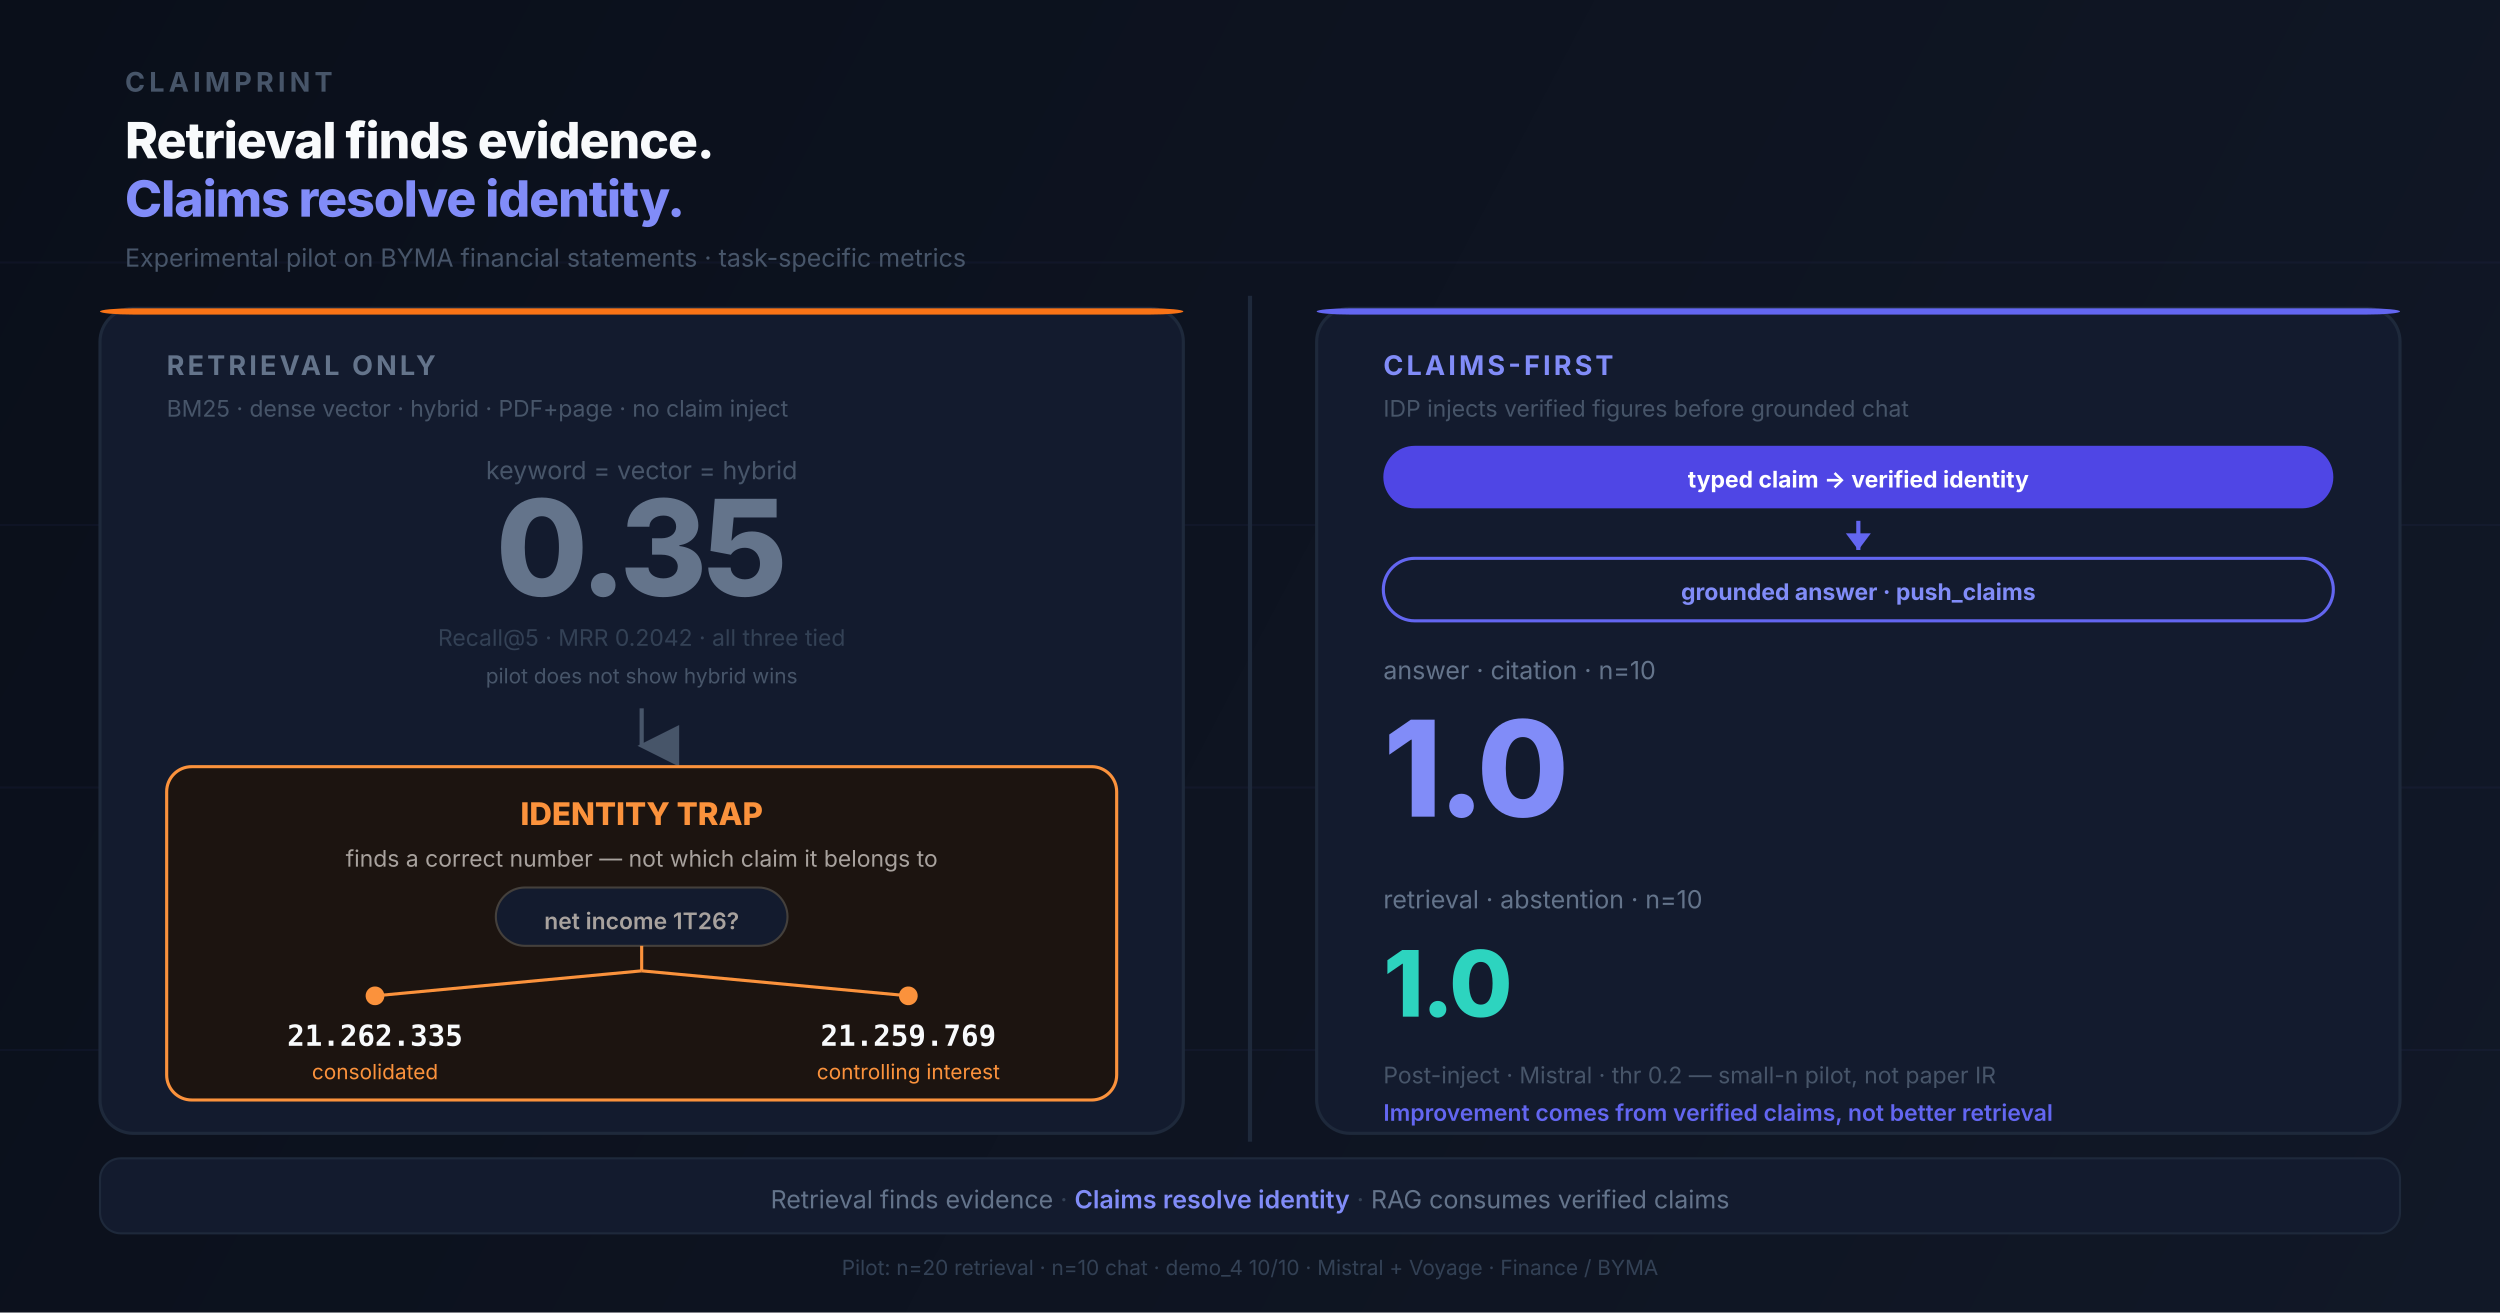
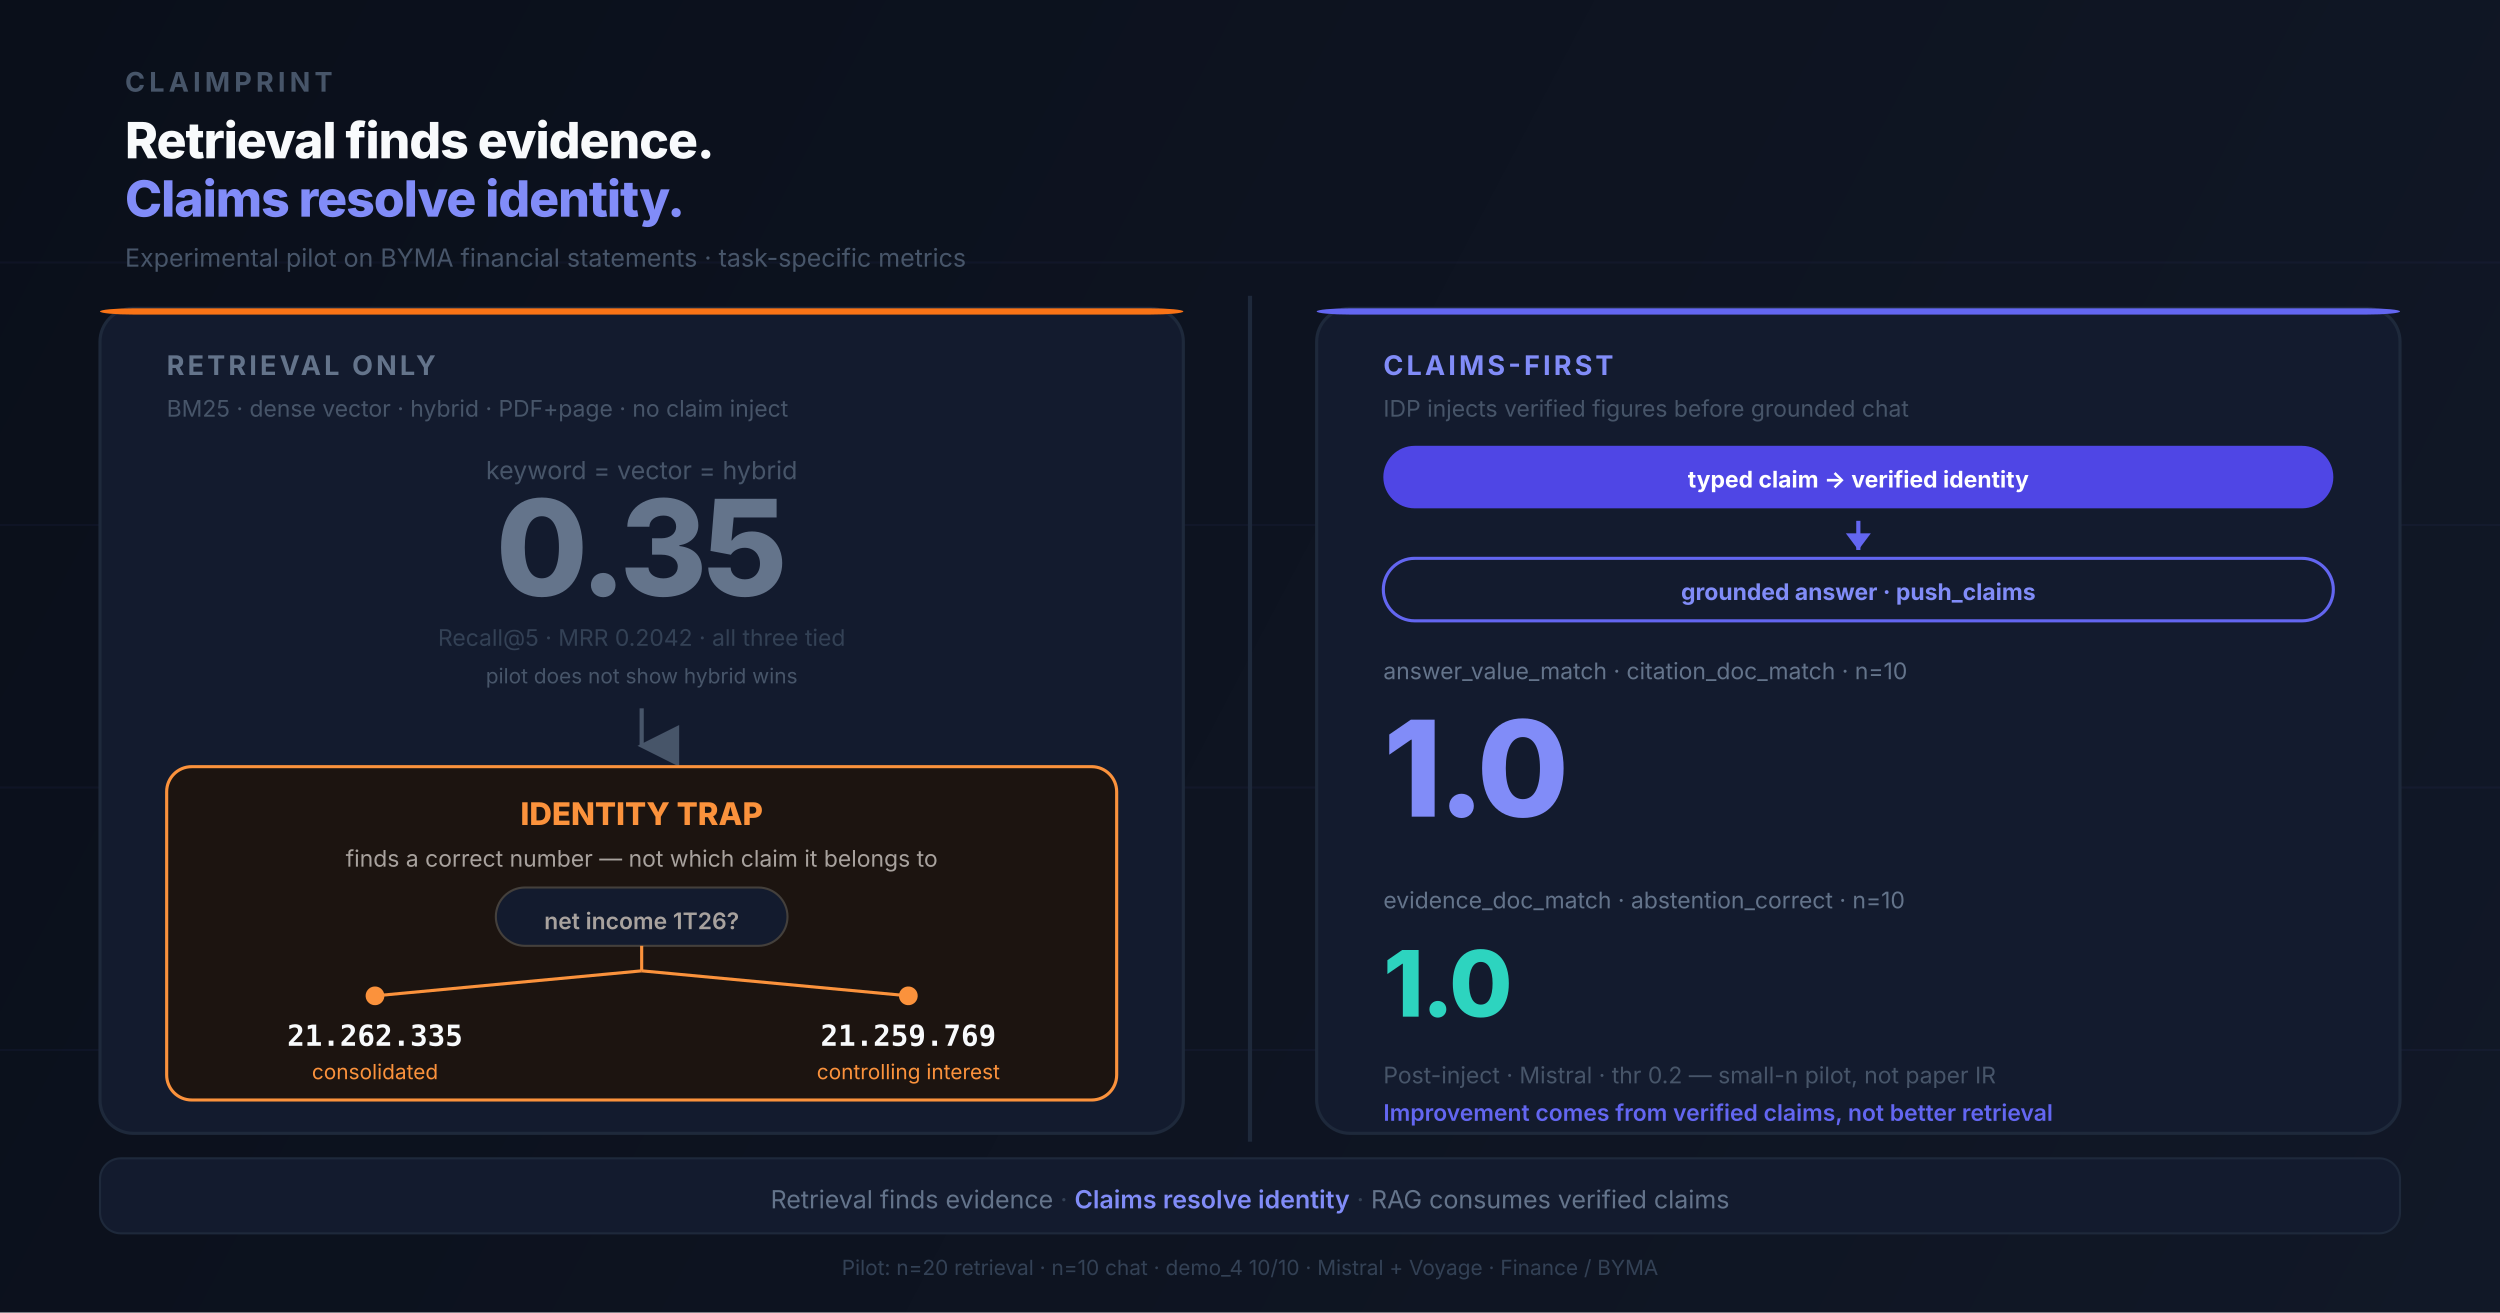
<svg xmlns="http://www.w3.org/2000/svg" viewBox="0 0 1200 630" width="1200" height="630" role="img" aria-labelledby="t d">
  <defs>
    <linearGradient id="bg" x1="0" y1="0" x2="1200" y2="630" gradientUnits="userSpaceOnUse">
      <stop offset="0%" stop-color="#0A0F1A" />
      <stop offset="100%" stop-color="#111827" />
    </linearGradient>
    <marker id="fork" markerWidth="8" markerHeight="8" refX="4" refY="4" orient="auto">
      <circle cx="4" cy="4" r="3" fill="#FB923C" />
    </marker>
    <marker id="arrD" markerWidth="10" markerHeight="10" refX="5" refY="9" orient="auto">
      <path d="M0,0 L5,10 L10,0 Z" fill="#475569" />
    </marker>
  </defs>
  <rect width="1200" height="630" fill="url(#bg)" />
  <g opacity="0.05" stroke="#6366F1" stroke-width="1">
    <line x1="0" y1="126" x2="1200" y2="126" />
    <line x1="0" y1="252" x2="1200" y2="252" />
    <line x1="0" y1="378" x2="1200" y2="378" />
    <line x1="0" y1="504" x2="1200" y2="504" />
  </g>
  <text x="60" y="44" font-family="Inter, system-ui, Segoe UI, sans-serif" font-size="13" font-weight="700" fill="#475569" letter-spacing="2">CLAIMPRINT</text>
  <text x="60" y="76" font-family="Inter, system-ui, sans-serif" font-size="24" font-weight="800" fill="#F8FAFC" letter-spacing="-0.5">Retrieval finds evidence.</text>
  <text x="60" y="104" font-family="Inter, system-ui, sans-serif" font-size="24" font-weight="800" fill="#818CF8" letter-spacing="-0.5">Claims resolve identity.</text>
  <text x="60" y="128" font-family="Inter, system-ui, sans-serif" font-size="12" fill="#475569">Experimental pilot on BYMA financial statements · task-specific metrics</text>
  <line x1="600" y1="142" x2="600" y2="548" stroke="#1E293B" stroke-width="2" />
  <g transform="translate(48, 148)">
    <rect x="0" y="0" width="520" height="396" rx="16" fill="#131B2E" stroke="#1E293B" stroke-width="1.5" />
    <rect x="0" y="0" width="520" height="3" rx="16" fill="#F97316" />
    <text x="32" y="32" font-family="Inter, system-ui, sans-serif" font-size="13" font-weight="700" fill="#64748B" letter-spacing="1.5">RETRIEVAL ONLY</text>
    <text x="32" y="52" font-family="Inter, system-ui, sans-serif" font-size="11" fill="#475569">BM25 · dense vector · hybrid · PDF+page · no claim inject</text>
    <text x="260" y="82" text-anchor="middle" font-family="Inter, system-ui, sans-serif" font-size="12" fill="#475569">keyword = vector = hybrid</text>
    <text x="260" y="138" text-anchor="middle" font-family="Inter, system-ui, sans-serif" font-size="64" font-weight="800" fill="#64748B" letter-spacing="-2">0.35</text>
    <text x="260" y="162" text-anchor="middle" font-family="Inter, system-ui, sans-serif" font-size="11" fill="#334155">Recall@5 · MRR 0.2042 · all three tied</text>
    <text x="260" y="180" text-anchor="middle" font-family="Inter, system-ui, sans-serif" font-size="10" fill="#475569">pilot does not show hybrid wins</text>
    <line x1="260" y1="192" x2="260" y2="210" stroke="#475569" stroke-width="2" marker-end="url(#arrD)" />
    <g transform="translate(32, 220)">
      <rect x="0" y="0" width="456" height="160" rx="12" fill="#1C1410" stroke="#FB923C" stroke-width="1.5" />
      <text x="228" y="28" text-anchor="middle" font-family="Inter, system-ui, sans-serif" font-size="15" font-weight="800" fill="#FB923C">IDENTITY TRAP</text>
      <text x="228" y="48" text-anchor="middle" font-family="Inter, system-ui, sans-serif" font-size="11" fill="#A8A29E">finds a correct number — not which claim it belongs to</text>
      <rect x="158" y="58" width="140" height="28" rx="14" fill="#131B2E" stroke="#44403C" stroke-width="1" />
      <text x="228" y="78" text-anchor="middle" font-family="Inter, system-ui, sans-serif" font-size="11" font-weight="600" fill="#A8A29E">net income 1T26?</text>
      <path d="M228 86 L228 98" stroke="#FB923C" stroke-width="1.5" />
      <path d="M228 98 L100 110" stroke="#FB923C" stroke-width="1.5" marker-end="url(#fork)" />
      <path d="M228 98 L356 110" stroke="#FB923C" stroke-width="1.5" marker-end="url(#fork)" />
      <text x="100" y="134" text-anchor="middle" font-family="ui-monospace, Consolas, monospace" font-size="14" font-weight="700" fill="#F8FAFC">21.262.335</text>
      <text x="100" y="150" text-anchor="middle" font-family="Inter, system-ui, sans-serif" font-size="10" fill="#FB923C">consolidated</text>
      <text x="356" y="134" text-anchor="middle" font-family="ui-monospace, Consolas, monospace" font-size="14" font-weight="700" fill="#F8FAFC">21.259.769</text>
      <text x="356" y="150" text-anchor="middle" font-family="Inter, system-ui, sans-serif" font-size="10" fill="#FB923C">controlling interest</text>
    </g>
  </g>
  <g transform="translate(632, 148)">
    <rect x="0" y="0" width="520" height="396" rx="16" fill="#131B2E" stroke="#1E293B" stroke-width="1.5" />
    <rect x="0" y="0" width="520" height="3" rx="16" fill="#6366F1" />
    <text x="32" y="32" font-family="Inter, system-ui, sans-serif" font-size="13" font-weight="700" fill="#818CF8" letter-spacing="1.5">CLAIMS-FIRST</text>
    <text x="32" y="52" font-family="Inter, system-ui, sans-serif" font-size="11" fill="#475569">IDP injects verified figures before grounded chat</text>
    <rect x="32" y="66" width="456" height="30" rx="15" fill="#4F46E5" />
    <text x="260" y="86" text-anchor="middle" font-family="Inter, system-ui, sans-serif" font-size="11" font-weight="700" fill="#FFFFFF">typed claim → verified identity</text>
    <line x1="260" y1="102" x2="260" y2="116" stroke="#6366F1" stroke-width="2" />
    <polygon points="260,116 254,108 266,108" fill="#6366F1" />
    <rect x="32" y="120" width="456" height="30" rx="15" fill="none" stroke="#6366F1" stroke-width="1.5" />
    <text x="260" y="140" text-anchor="middle" font-family="Inter, system-ui, sans-serif" font-size="11" font-weight="700" fill="#818CF8">grounded answer · push_claims</text>
-     <text x="32" y="178" font-family="Inter, system-ui, sans-serif" font-size="12" fill="#64748B">answer · citation · n=10</text>
+     <text x="32" y="178" font-family="Inter, system-ui, sans-serif" font-size="11" fill="#64748B">answer_value_match · citation_doc_match · n=10</text>
    <text x="32" y="244" font-family="Inter, system-ui, sans-serif" font-size="64" font-weight="800" fill="#818CF8" letter-spacing="-2">1.0</text>
-     <text x="32" y="288" font-family="Inter, system-ui, sans-serif" font-size="12" fill="#64748B">retrieval · abstention · n=10</text>
+     <text x="32" y="288" font-family="Inter, system-ui, sans-serif" font-size="11" fill="#64748B">evidence_doc_match · abstention_correct · n=10</text>
    <text x="32" y="340" font-family="Inter, system-ui, sans-serif" font-size="44" font-weight="800" fill="#2DD4BF" letter-spacing="-1">1.0</text>
    <text x="32" y="372" font-family="Inter, system-ui, sans-serif" font-size="11" fill="#475569">Post-inject · Mistral · thr 0.2 — small-n pilot, not paper IR</text>
    <text x="32" y="390" font-family="Inter, system-ui, sans-serif" font-size="11" font-weight="600" fill="#6366F1">Improvement comes from verified claims, not better retrieval</text>
  </g>
  <g transform="translate(48, 556)">
    <rect x="0" y="0" width="1104" height="36" rx="10" fill="#131B2E" stroke="#1E293B" stroke-width="1" />
    <text x="552" y="24" text-anchor="middle" font-family="Inter, system-ui, sans-serif" font-size="12" fill="#64748B">
      <tspan fill="#64748B">Retrieval finds evidence</tspan>
      <tspan fill="#334155">  ·  </tspan>
      <tspan fill="#818CF8" font-weight="600">Claims resolve identity</tspan>
      <tspan fill="#334155">  ·  </tspan>
      <tspan fill="#64748B">RAG consumes verified claims</tspan>
    </text>
  </g>
  <text x="600" y="612" text-anchor="middle" font-family="Inter, system-ui, sans-serif" font-size="10" fill="#334155">Pilot: n=20 retrieval · n=10 chat · demo_4 10/10 · Mistral + Voyage · Finance / BYMA</text>
</svg>
